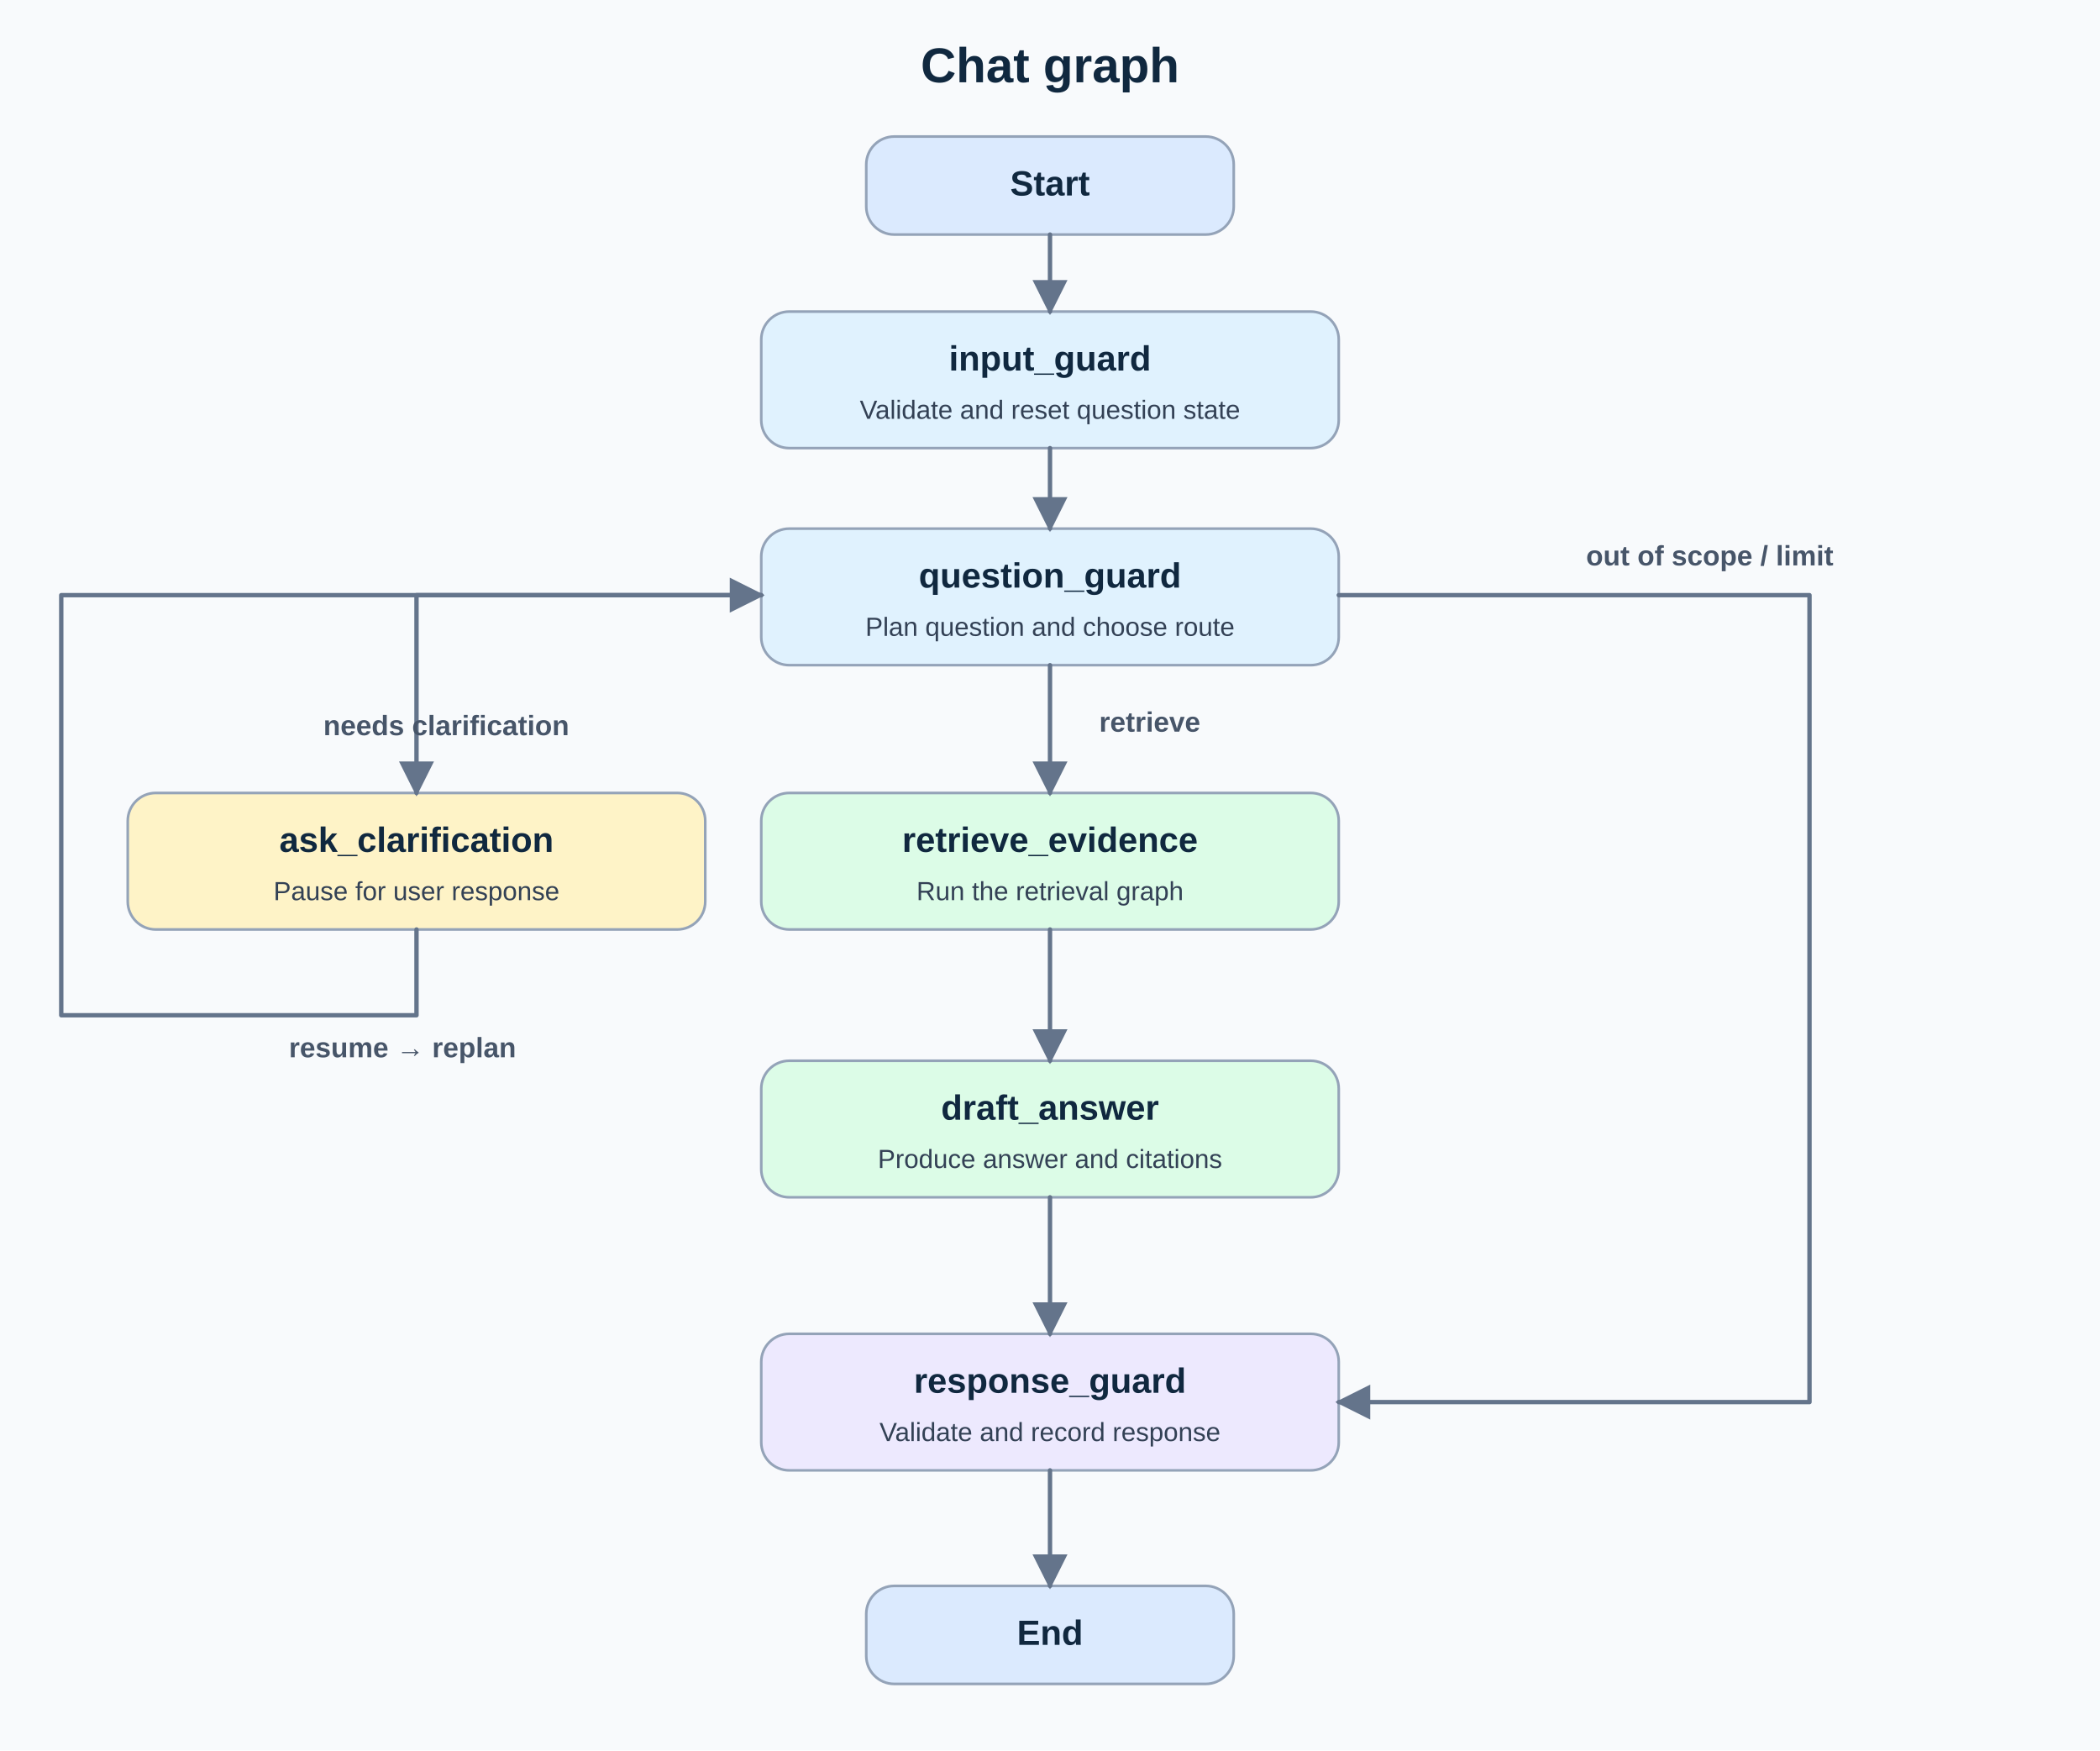
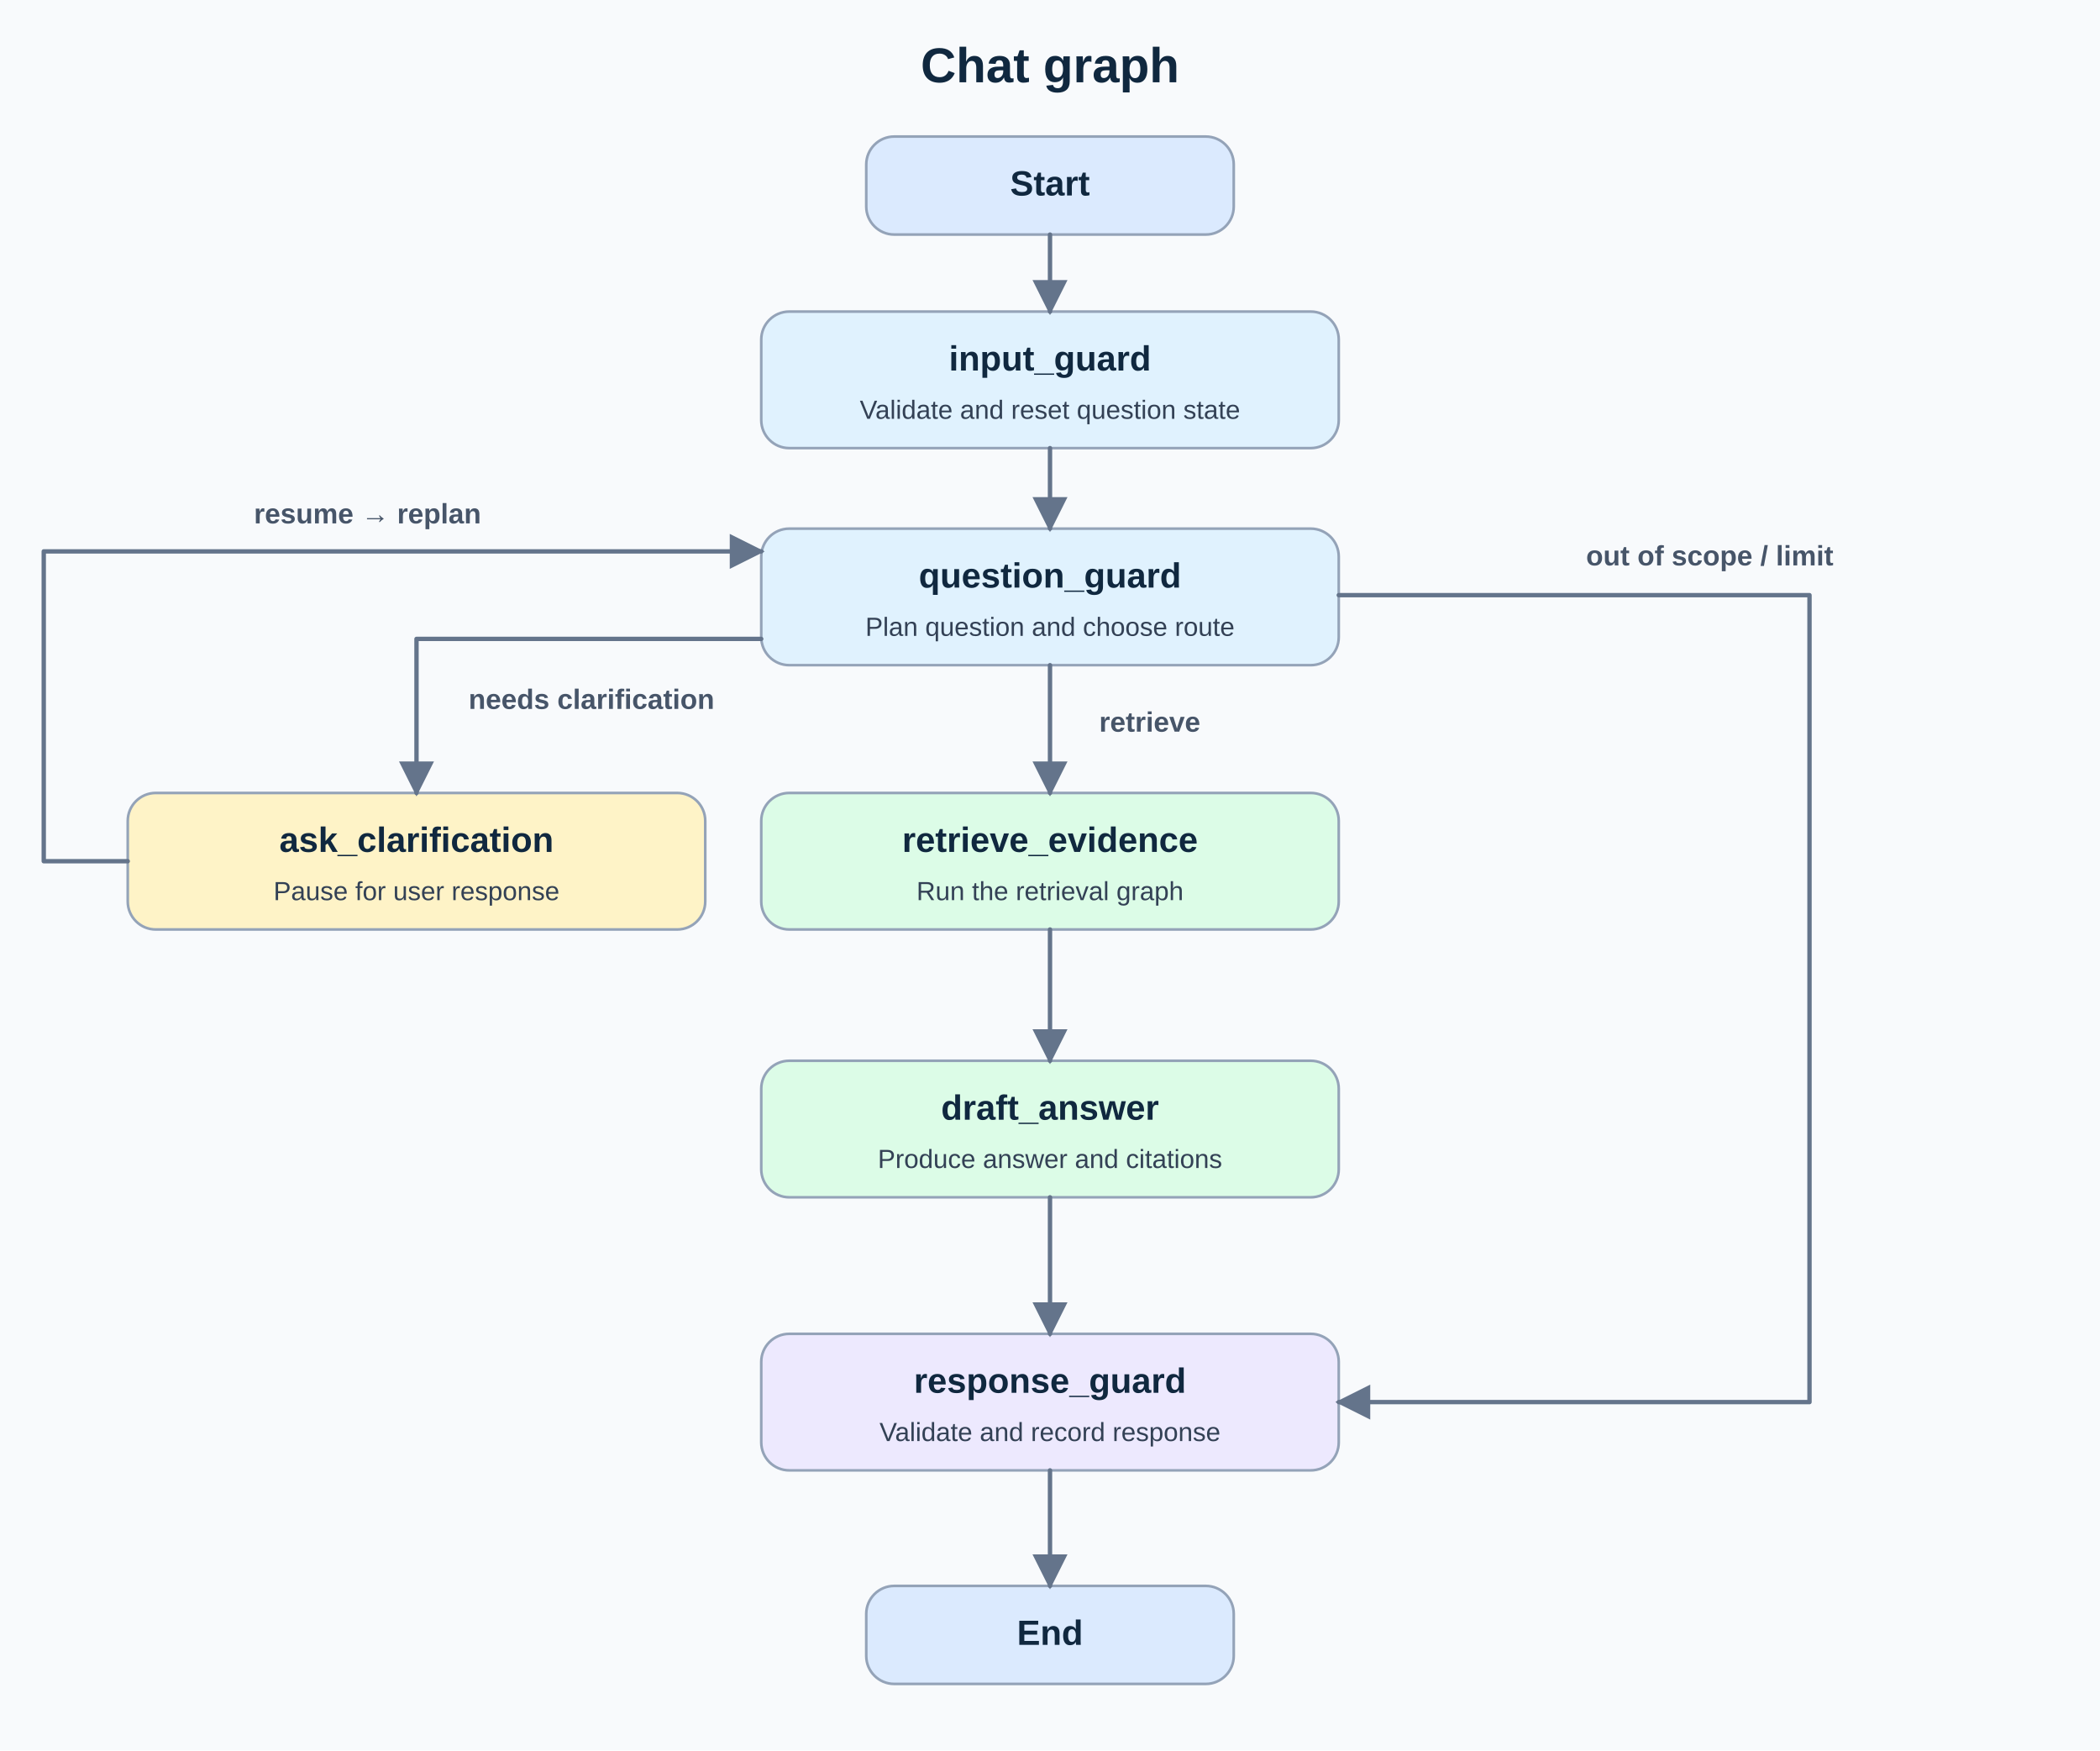
<svg xmlns="http://www.w3.org/2000/svg" width="1200" height="1000" viewBox="0 0 1200 1000" role="img" aria-label="Chat graph">
  <defs>
    <marker id="arrow" viewBox="0 0 10 10" refX="9" refY="5" markerWidth="8" markerHeight="8" orient="auto-start-reverse">
      <path d="M 0 0 L 10 5 L 0 10 z" fill="#64748b" />
    </marker>
  </defs>
  <rect width="1200" height="100%" fill="#f8fafc" />
  <text x="600" y="47" text-anchor="middle" font-family="Arial,sans-serif" font-size="28" font-weight="700" fill="#10283f">Chat graph</text>
  <rect x="495" y="78" width="210" height="56" rx="16" fill="#dbeafe" stroke="#94a3b8" stroke-width="1.5" />
  <text x="600.0" y="106.0" text-anchor="middle" dominant-baseline="middle" font-family="Arial,sans-serif" font-size="20" font-weight="700" fill="#10283f">Start</text>
  <rect x="435" y="178" width="330" height="78" rx="16" fill="#e0f2fe" stroke="#94a3b8" stroke-width="1.5" />
  <text x="600.0" y="206.0" text-anchor="middle" dominant-baseline="middle" font-family="Arial,sans-serif" font-size="20" font-weight="700" fill="#10283f">input_guard</text>
  <text x="600.0" y="235.0" text-anchor="middle" dominant-baseline="middle" font-family="Arial,sans-serif" font-size="15" fill="#334155">Validate and reset question state</text>
  <rect x="435" y="302" width="330" height="78" rx="16" fill="#e0f2fe" stroke="#94a3b8" stroke-width="1.5" />
  <text x="600.0" y="330.0" text-anchor="middle" dominant-baseline="middle" font-family="Arial,sans-serif" font-size="20" font-weight="700" fill="#10283f">question_guard</text>
  <text x="600.0" y="359.0" text-anchor="middle" dominant-baseline="middle" font-family="Arial,sans-serif" font-size="15" fill="#334155">Plan question and choose route</text>
  <rect x="73" y="453" width="330" height="78" rx="16" fill="#fef3c7" stroke="#94a3b8" stroke-width="1.5" />
  <text x="238.0" y="481.0" text-anchor="middle" dominant-baseline="middle" font-family="Arial,sans-serif" font-size="20" font-weight="700" fill="#10283f">ask_clarification</text>
  <text x="238.0" y="510.0" text-anchor="middle" dominant-baseline="middle" font-family="Arial,sans-serif" font-size="15" fill="#334155">Pause for user response</text>
  <rect x="435" y="453" width="330" height="78" rx="16" fill="#dcfce7" stroke="#94a3b8" stroke-width="1.5" />
  <text x="600.0" y="481.0" text-anchor="middle" dominant-baseline="middle" font-family="Arial,sans-serif" font-size="20" font-weight="700" fill="#10283f">retrieve_evidence</text>
  <text x="600.0" y="510.0" text-anchor="middle" dominant-baseline="middle" font-family="Arial,sans-serif" font-size="15" fill="#334155">Run the retrieval graph</text>
  <rect x="435" y="606" width="330" height="78" rx="16" fill="#dcfce7" stroke="#94a3b8" stroke-width="1.5" />
  <text x="600.0" y="634.0" text-anchor="middle" dominant-baseline="middle" font-family="Arial,sans-serif" font-size="20" font-weight="700" fill="#10283f">draft_answer</text>
  <text x="600.0" y="663.0" text-anchor="middle" dominant-baseline="middle" font-family="Arial,sans-serif" font-size="15" fill="#334155">Produce answer and citations</text>
  <rect x="435" y="762" width="330" height="78" rx="16" fill="#ede9fe" stroke="#94a3b8" stroke-width="1.5" />
  <text x="600.0" y="790.0" text-anchor="middle" dominant-baseline="middle" font-family="Arial,sans-serif" font-size="20" font-weight="700" fill="#10283f">response_guard</text>
  <text x="600.0" y="819.0" text-anchor="middle" dominant-baseline="middle" font-family="Arial,sans-serif" font-size="15" fill="#334155">Validate and record response</text>
  <rect x="495" y="906" width="210" height="56" rx="16" fill="#dbeafe" stroke="#94a3b8" stroke-width="1.5" />
  <text x="600.0" y="934.0" text-anchor="middle" dominant-baseline="middle" font-family="Arial,sans-serif" font-size="20" font-weight="700" fill="#10283f">End</text>
  <path d="M 600 134 V 178" fill="none" stroke="#64748b" stroke-width="2.5" stroke-linecap="round" stroke-linejoin="round" marker-end="url(#arrow)" />
  <path d="M 600 256 V 302" fill="none" stroke="#64748b" stroke-width="2.5" stroke-linecap="round" stroke-linejoin="round" marker-end="url(#arrow)" />
  <path d="M 600 380 V 453" fill="none" stroke="#64748b" stroke-width="2.5" stroke-linecap="round" stroke-linejoin="round" marker-end="url(#arrow)" />
  <text x="657" y="418" text-anchor="middle" font-family="Arial,sans-serif" font-size="16" font-weight="600" fill="#475569">retrieve</text>
-   <path d="M 435 340 H 238 V 453" fill="none" stroke="#64748b" stroke-width="2.5" stroke-linecap="round" stroke-linejoin="round" marker-end="url(#arrow)" />
-   <text x="255" y="420" text-anchor="middle" font-family="Arial,sans-serif" font-size="16" font-weight="600" fill="#475569">needs clarification</text>
-   <path d="M 238 531 V 580 H 35 V 340 H 435" fill="none" stroke="#64748b" stroke-width="2.5" stroke-linecap="round" stroke-linejoin="round" marker-end="url(#arrow)" />
-   <text x="230" y="604" text-anchor="middle" font-family="Arial,sans-serif" font-size="16" font-weight="600" fill="#475569">resume → replan</text>
+   <path d="M 435 365 H 238 V 453" fill="none" stroke="#64748b" stroke-width="2.5" stroke-linecap="round" stroke-linejoin="round" marker-end="url(#arrow)" />
+   <text x="338" y="405" text-anchor="middle" font-family="Arial,sans-serif" font-size="16" font-weight="600" fill="#475569">needs clarification</text>
+   <path d="M 73 492 H 25 V 315 H 435" fill="none" stroke="#64748b" stroke-width="2.5" stroke-linecap="round" stroke-linejoin="round" marker-end="url(#arrow)" />
+   <text x="210" y="299" text-anchor="middle" font-family="Arial,sans-serif" font-size="16" font-weight="600" fill="#475569">resume → replan</text>
  <path d="M 765 340 H 1034 V 801 H 765" fill="none" stroke="#64748b" stroke-width="2.5" stroke-linecap="round" stroke-linejoin="round" marker-end="url(#arrow)" />
  <text x="977" y="323" text-anchor="middle" font-family="Arial,sans-serif" font-size="16" font-weight="600" fill="#475569">out of scope / limit</text>
  <path d="M 600 531 V 606" fill="none" stroke="#64748b" stroke-width="2.5" stroke-linecap="round" stroke-linejoin="round" marker-end="url(#arrow)" />
  <path d="M 600 684 V 762" fill="none" stroke="#64748b" stroke-width="2.5" stroke-linecap="round" stroke-linejoin="round" marker-end="url(#arrow)" />
  <path d="M 600 840 V 906" fill="none" stroke="#64748b" stroke-width="2.5" stroke-linecap="round" stroke-linejoin="round" marker-end="url(#arrow)" />
</svg>
